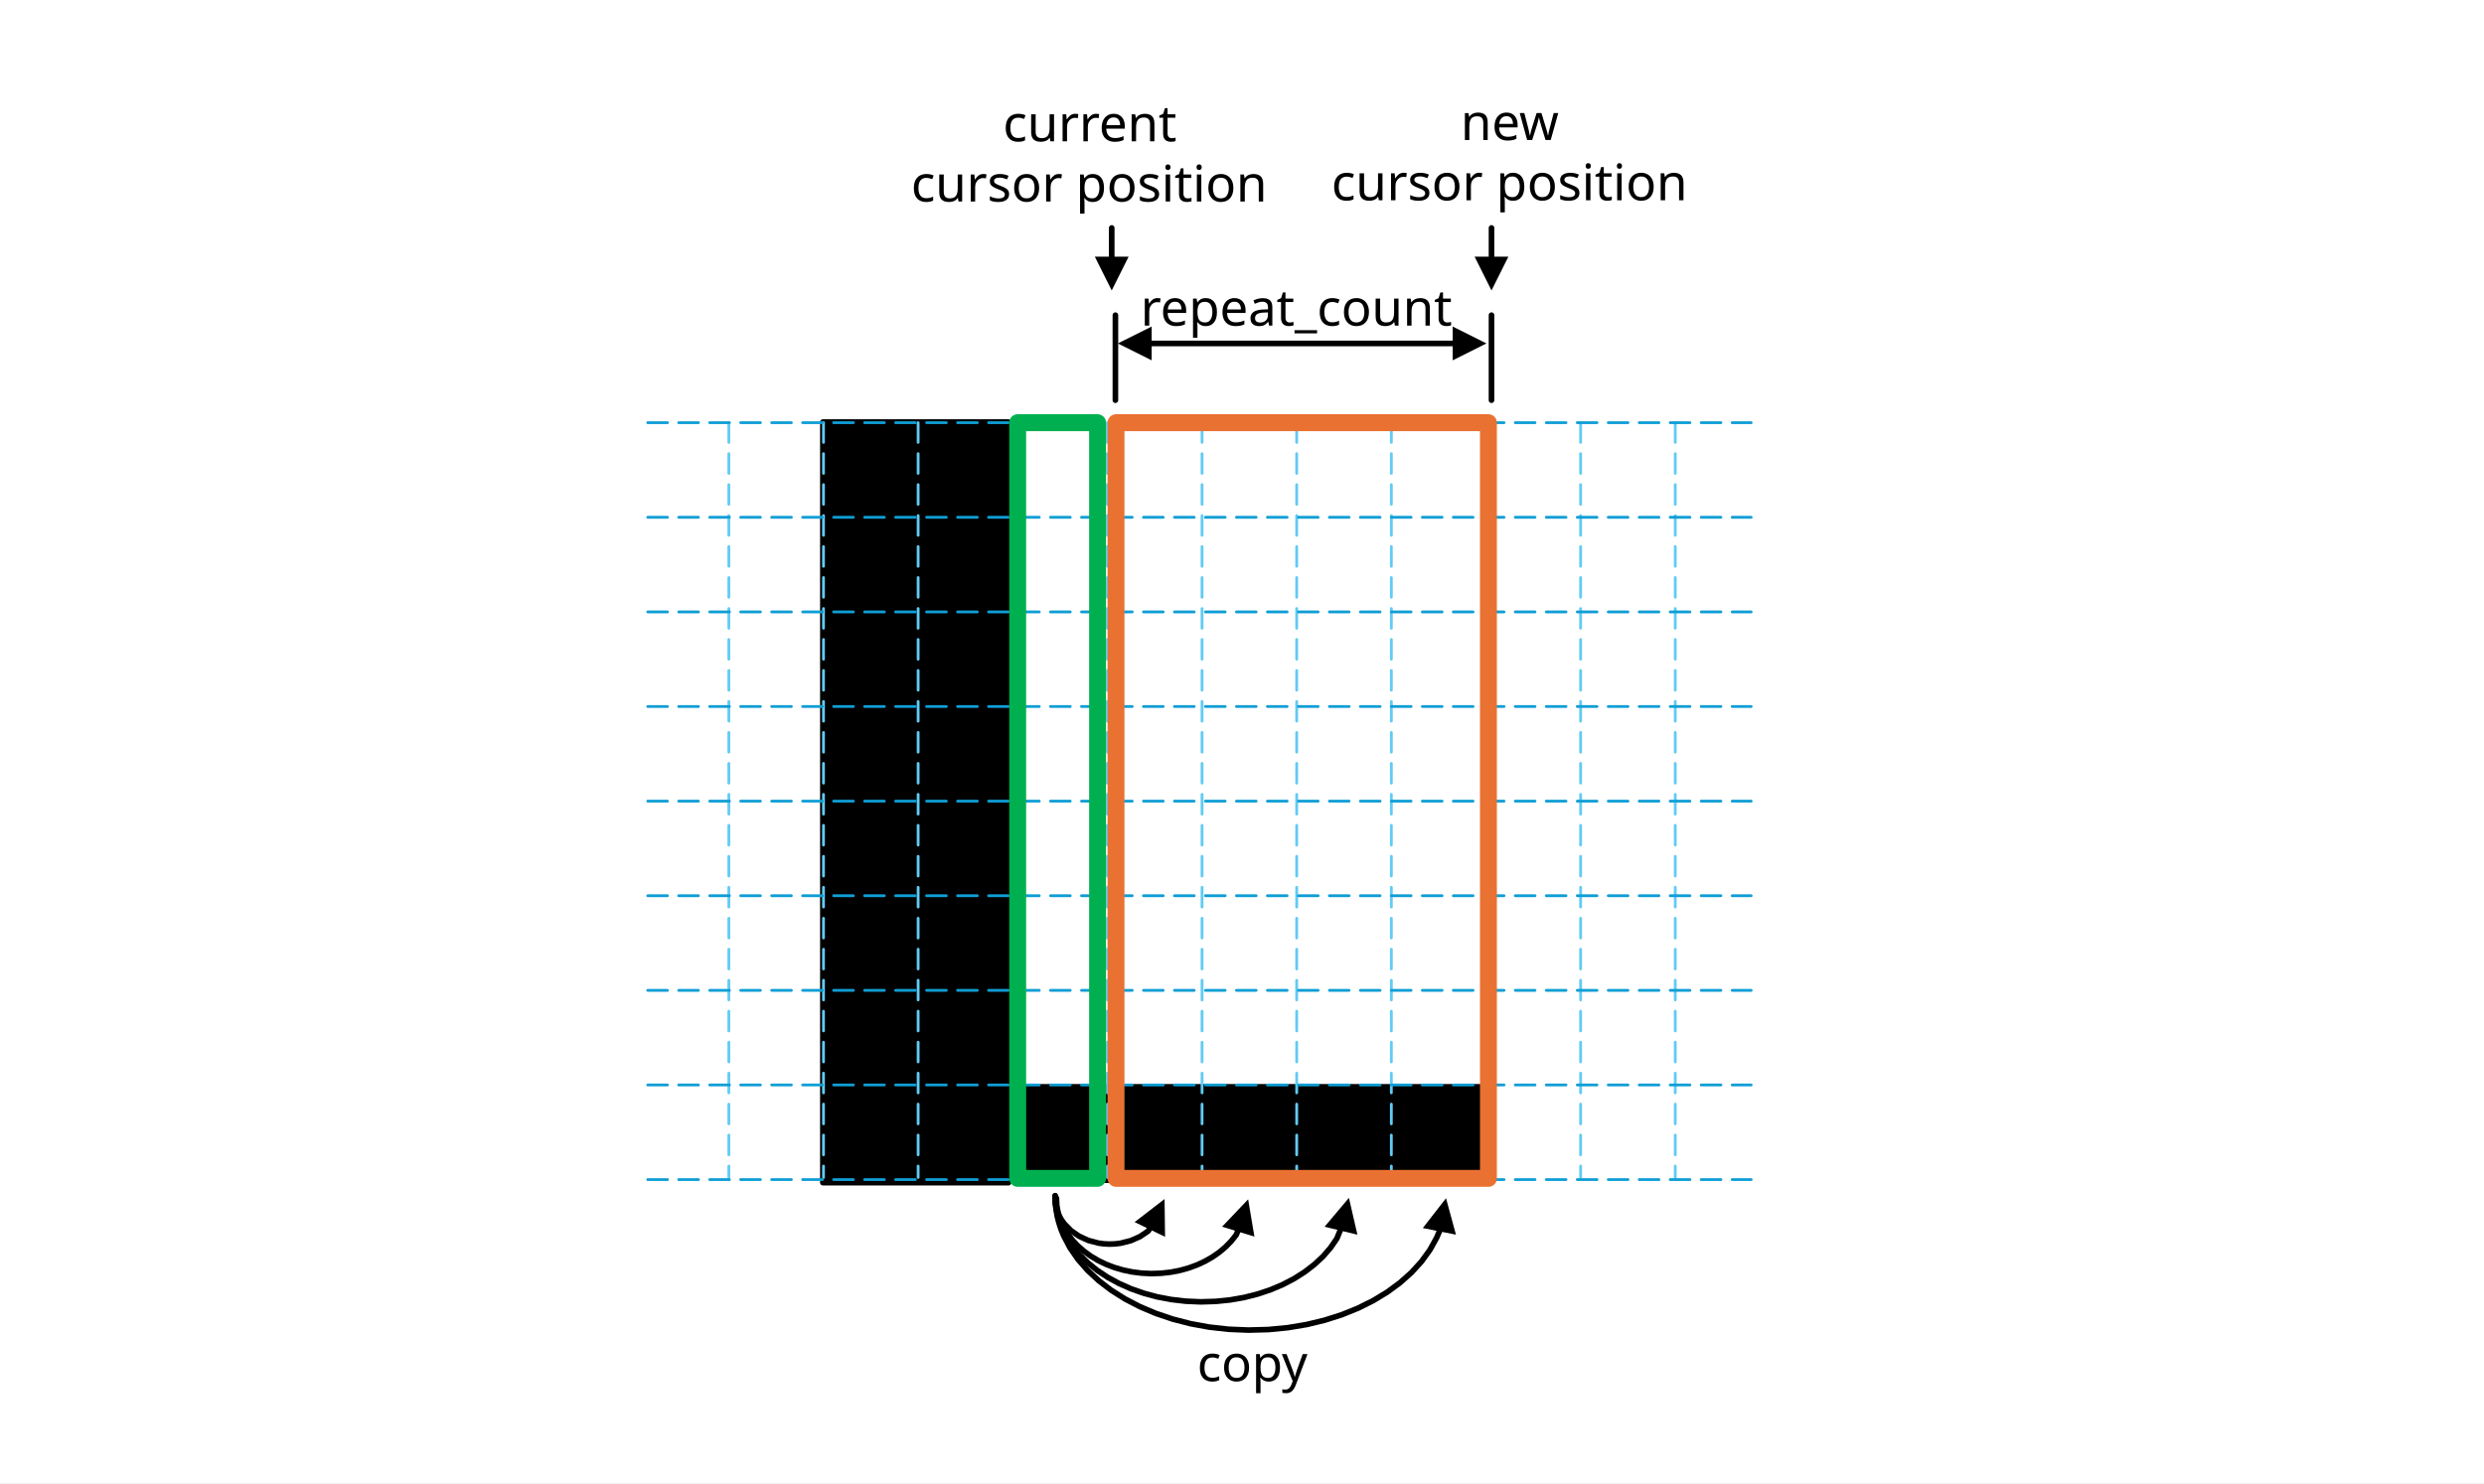
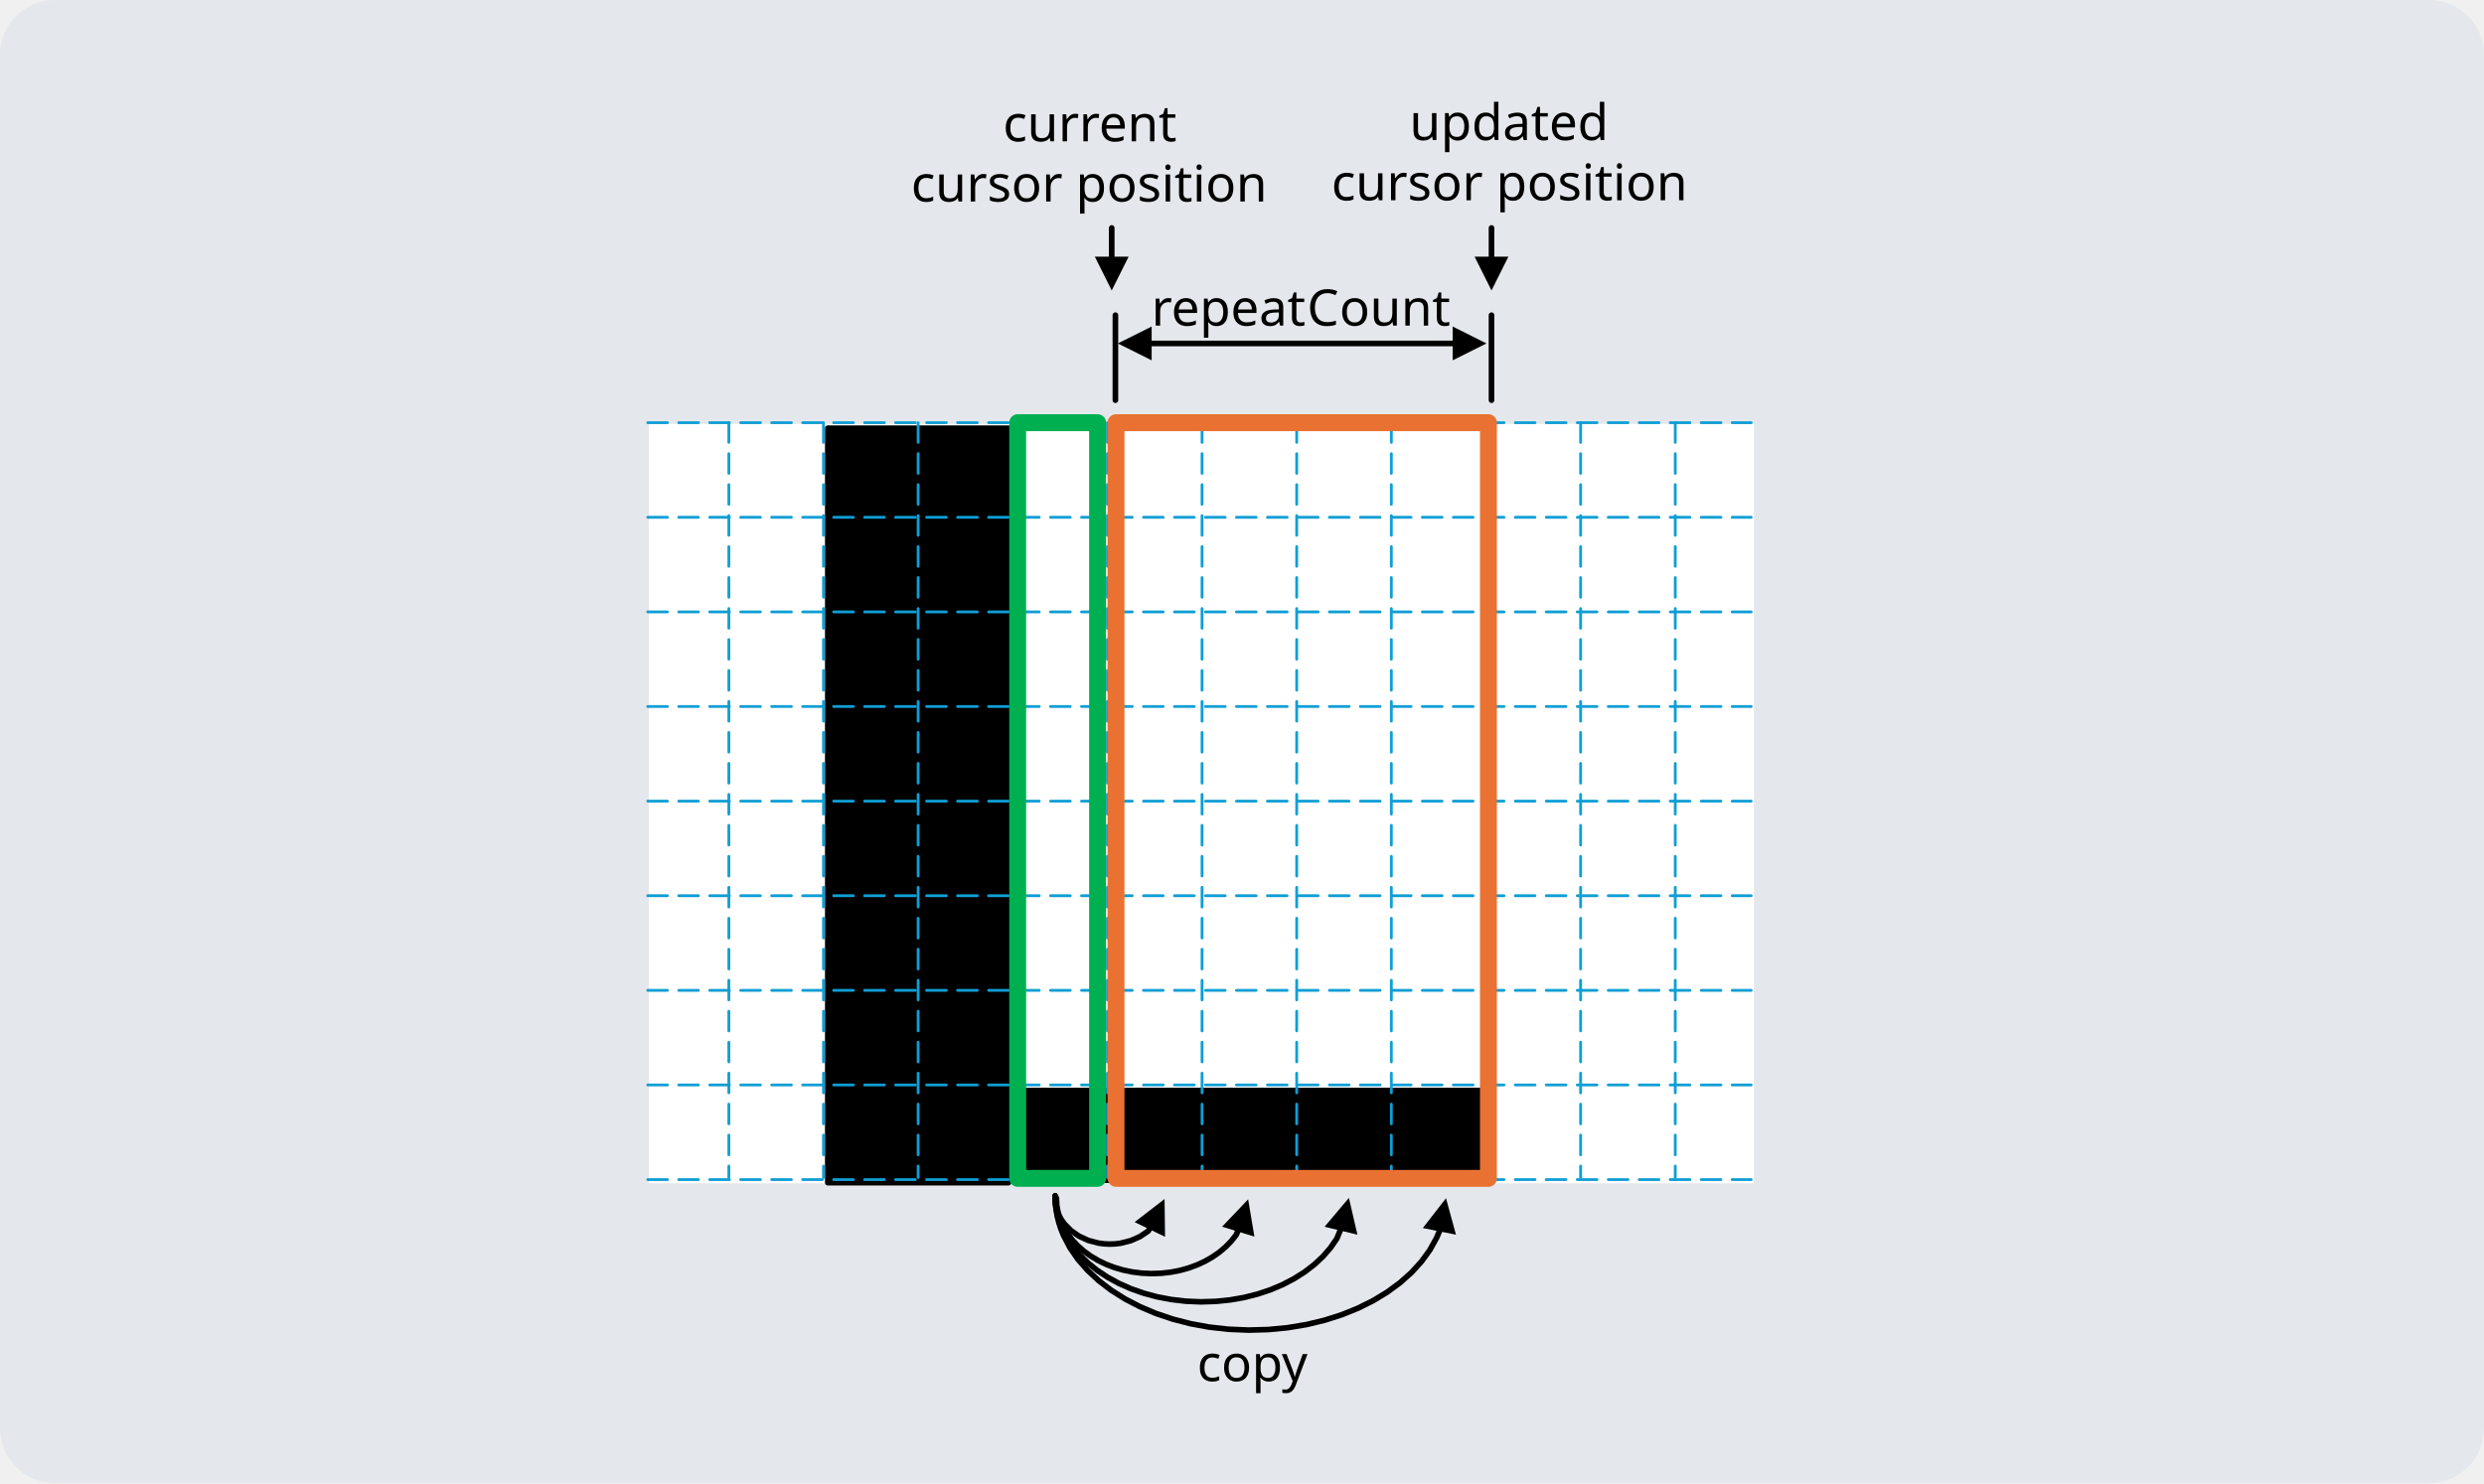
<svg xmlns="http://www.w3.org/2000/svg" width="2021" height="1207" xml:space="preserve" overflow="hidden">
  <defs>
    <clipPath id="clip0">
      <rect x="169" y="26" width="2021" height="1207" />
    </clipPath>
  </defs>
  <g clip-path="url(#clip0)" transform="translate(-169 -26)">
-     <rect x="169" y="26" width="2021" height="1207" fill="#FFFFFF" />
-     <rect x="838.5" y="369.5" width="151" height="619" stroke="#000000" stroke-width="4.583" stroke-linecap="round" stroke-linejoin="round" stroke-miterlimit="10" />
-     <rect x="992.5" y="910.5" width="389" height="76" stroke="#000000" stroke-width="4.583" stroke-linecap="round" stroke-linejoin="round" stroke-miterlimit="10" />
-     <path d="M762 370 762 984.276" stroke="#61CBF4" stroke-width="2.292" stroke-linecap="round" stroke-linejoin="round" stroke-miterlimit="10" stroke-dasharray="16.042 9.167" fill="none" fill-rule="evenodd" />
-     <path d="M839 370 839 984.276" stroke="#61CBF4" stroke-width="2.292" stroke-linecap="round" stroke-linejoin="round" stroke-miterlimit="10" stroke-dasharray="16.042 9.167" fill="none" fill-rule="evenodd" />
-     <path d="M916 370 916 984.276" stroke="#61CBF4" stroke-width="2.292" stroke-linecap="round" stroke-linejoin="round" stroke-miterlimit="10" stroke-dasharray="16.042 9.167" fill="none" fill-rule="evenodd" />
-     <path d="M993 370 993 984.276" stroke="#61CBF4" stroke-width="2.292" stroke-linecap="round" stroke-linejoin="round" stroke-miterlimit="10" stroke-dasharray="16.042 9.167" fill="none" fill-rule="evenodd" />
-     <path d="M1070 370 1070 984.276" stroke="#61CBF4" stroke-width="2.292" stroke-linecap="round" stroke-linejoin="round" stroke-miterlimit="10" stroke-dasharray="16.042 9.167" fill="none" fill-rule="evenodd" />
-     <path d="M1147 370 1147 984.276" stroke="#61CBF4" stroke-width="2.292" stroke-linecap="round" stroke-linejoin="round" stroke-miterlimit="10" stroke-dasharray="16.042 9.167" fill="none" fill-rule="evenodd" />
-     <path d="M1224 370 1224 984.276" stroke="#61CBF4" stroke-width="2.292" stroke-linecap="round" stroke-linejoin="round" stroke-miterlimit="10" stroke-dasharray="16.042 9.167" fill="none" fill-rule="evenodd" />
-     <path d="M1301 370 1301 984.276" stroke="#61CBF4" stroke-width="2.292" stroke-linecap="round" stroke-linejoin="round" stroke-miterlimit="10" stroke-dasharray="16.042 9.167" fill="none" fill-rule="evenodd" />
-     <path d="M1378 370 1378 984.276" stroke="#61CBF4" stroke-width="2.292" stroke-linecap="round" stroke-linejoin="round" stroke-miterlimit="10" stroke-dasharray="16.042 9.167" fill="none" fill-rule="evenodd" />
-     <path d="M1455 370 1455 984.276" stroke="#61CBF4" stroke-width="2.292" stroke-linecap="round" stroke-linejoin="round" stroke-miterlimit="10" stroke-dasharray="16.042 9.167" fill="none" fill-rule="evenodd" />
-     <path d="M1532 370 1532 984.276" stroke="#61CBF4" stroke-width="2.292" stroke-linecap="round" stroke-linejoin="round" stroke-miterlimit="10" stroke-dasharray="16.042 9.167" fill="none" fill-rule="evenodd" />
+     <path d="M169 70.467C169 45.909 188.909 26 213.467 26L2145.53 26C2170.09 26 2190 45.909 2190 70.467L2190 1188.53C2190 1213.09 2170.09 1233 2145.53 1233L213.467 1233C188.909 1233 169 1213.09 169 1188.53Z" fill="#E4E8EC" fill-rule="evenodd" />
+     <rect x="697" y="371" width="899" height="618" fill="#FFFFFF" />
+     <rect x="842.5" y="374.5" width="147" height="614" stroke="#000000" stroke-width="4.583" stroke-linecap="round" stroke-linejoin="round" stroke-miterlimit="10" />
+     <rect x="992.5" y="913.5" width="389" height="73" stroke="#000000" stroke-width="4.583" stroke-linecap="round" stroke-linejoin="round" stroke-miterlimit="10" />
+     <path d="M762 370 762 984.276" stroke="#0F9ED5" stroke-width="2.292" stroke-linecap="round" stroke-linejoin="round" stroke-miterlimit="10" stroke-dasharray="16.042 9.167" fill="none" fill-rule="evenodd" />
+     <path d="M839 370 839 984.276" stroke="#0F9ED5" stroke-width="2.292" stroke-linecap="round" stroke-linejoin="round" stroke-miterlimit="10" stroke-dasharray="16.042 9.167" fill="none" fill-rule="evenodd" />
+     <path d="M916 370 916 984.276" stroke="#0F9ED5" stroke-width="2.292" stroke-linecap="round" stroke-linejoin="round" stroke-miterlimit="10" stroke-dasharray="16.042 9.167" fill="none" fill-rule="evenodd" />
+     <path d="M993 370 993 984.276" stroke="#0F9ED5" stroke-width="2.292" stroke-linecap="round" stroke-linejoin="round" stroke-miterlimit="10" stroke-dasharray="16.042 9.167" fill="none" fill-rule="evenodd" />
+     <path d="M1070 370 1070 984.276" stroke="#0F9ED5" stroke-width="2.292" stroke-linecap="round" stroke-linejoin="round" stroke-miterlimit="10" stroke-dasharray="16.042 9.167" fill="none" fill-rule="evenodd" />
+     <path d="M1147 370 1147 984.276" stroke="#0F9ED5" stroke-width="2.292" stroke-linecap="round" stroke-linejoin="round" stroke-miterlimit="10" stroke-dasharray="16.042 9.167" fill="none" fill-rule="evenodd" />
+     <path d="M1224 370 1224 984.276" stroke="#0F9ED5" stroke-width="2.292" stroke-linecap="round" stroke-linejoin="round" stroke-miterlimit="10" stroke-dasharray="16.042 9.167" fill="none" fill-rule="evenodd" />
+     <path d="M1301 370 1301 984.276" stroke="#0F9ED5" stroke-width="2.292" stroke-linecap="round" stroke-linejoin="round" stroke-miterlimit="10" stroke-dasharray="16.042 9.167" fill="none" fill-rule="evenodd" />
+     <path d="M1378 370 1378 984.276" stroke="#0F9ED5" stroke-width="2.292" stroke-linecap="round" stroke-linejoin="round" stroke-miterlimit="10" stroke-dasharray="16.042 9.167" fill="none" fill-rule="evenodd" />
+     <path d="M1455 370 1455 984.276" stroke="#0F9ED5" stroke-width="2.292" stroke-linecap="round" stroke-linejoin="round" stroke-miterlimit="10" stroke-dasharray="16.042 9.167" fill="none" fill-rule="evenodd" />
+     <path d="M1532 370 1532 984.276" stroke="#0F9ED5" stroke-width="2.292" stroke-linecap="round" stroke-linejoin="round" stroke-miterlimit="10" stroke-dasharray="16.042 9.167" fill="none" fill-rule="evenodd" />
    <path d="M696 370 1593.76 370" stroke="#0F9ED5" stroke-width="2.292" stroke-linecap="round" stroke-linejoin="round" stroke-miterlimit="10" stroke-dasharray="16.042 9.167" fill="none" fill-rule="evenodd" />
    <path d="M696 447 1593.76 447" stroke="#0F9ED5" stroke-width="2.292" stroke-linecap="round" stroke-linejoin="round" stroke-miterlimit="10" stroke-dasharray="16.042 9.167" fill="none" fill-rule="evenodd" />
    <path d="M696 524 1593.76 524" stroke="#0F9ED5" stroke-width="2.292" stroke-linecap="round" stroke-linejoin="round" stroke-miterlimit="10" stroke-dasharray="16.042 9.167" fill="none" fill-rule="evenodd" />
    <path d="M696 601 1593.76 601" stroke="#0F9ED5" stroke-width="2.292" stroke-linecap="round" stroke-linejoin="round" stroke-miterlimit="10" stroke-dasharray="16.042 9.167" fill="none" fill-rule="evenodd" />
    <path d="M696 678 1593.76 678" stroke="#0F9ED5" stroke-width="2.292" stroke-linecap="round" stroke-linejoin="round" stroke-miterlimit="10" stroke-dasharray="16.042 9.167" fill="none" fill-rule="evenodd" />
    <path d="M696 755 1593.76 755" stroke="#0F9ED5" stroke-width="2.292" stroke-linecap="round" stroke-linejoin="round" stroke-miterlimit="10" stroke-dasharray="16.042 9.167" fill="none" fill-rule="evenodd" />
    <path d="M696 832 1593.76 832" stroke="#0F9ED5" stroke-width="2.292" stroke-linecap="round" stroke-linejoin="round" stroke-miterlimit="10" stroke-dasharray="16.042 9.167" fill="none" fill-rule="evenodd" />
    <path d="M696 909 1593.76 909" stroke="#0F9ED5" stroke-width="2.292" stroke-linecap="round" stroke-linejoin="round" stroke-miterlimit="10" stroke-dasharray="16.042 9.167" fill="none" fill-rule="evenodd" />
    <path d="M696 986 1593.76 986" stroke="#0F9ED5" stroke-width="2.292" stroke-linecap="round" stroke-linejoin="round" stroke-miterlimit="10" stroke-dasharray="16.042 9.167" fill="none" fill-rule="evenodd" />
    <text font-family="Noto Sans JP,Noto Sans JP_MSFontService,sans-serif" font-weight="400" font-size="41" transform="matrix(1 0 0 1 985.036 141)">current</text>
    <text font-family="Noto Sans JP,Noto Sans JP_MSFontService,sans-serif" font-weight="400" font-size="41" transform="matrix(1 0 0 1 1127.12 141)"> </text>
    <text font-family="Noto Sans JP,Noto Sans JP_MSFontService,sans-serif" font-weight="400" font-size="41" transform="matrix(1 0 0 1 910.281 190)">cursor position</text>
    <text font-family="Noto Sans JP,Noto Sans JP_MSFontService,sans-serif" font-weight="400" font-size="41" transform="matrix(1 0 0 1 1201.9 190)"> </text>
    <path d="M1384.79 211.5 1384.79 239.463C1384.79 240.729 1383.77 241.755 1382.5 241.755 1381.23 241.755 1380.21 240.729 1380.21 239.463L1380.21 211.5C1380.21 210.234 1381.23 209.208 1382.5 209.208 1383.77 209.208 1384.79 210.234 1384.79 211.5ZM1396.25 234.88 1382.5 262.38 1368.75 234.88Z" />
-     <text font-family="Noto Sans JP,Noto Sans JP_MSFontService,sans-serif" font-weight="400" font-size="41" transform="matrix(1 0 0 1 1357.37 140)">new</text>
-     <text font-family="Noto Sans JP,Noto Sans JP_MSFontService,sans-serif" font-weight="400" font-size="41" transform="matrix(1 0 0 1 1438.72 140)"> </text>
+     <text font-family="Noto Sans JP,Noto Sans JP_MSFontService,sans-serif" font-weight="400" font-size="41" transform="matrix(1 0 0 1 1315.82 140)">updated</text>
+     <text font-family="Noto Sans JP,Noto Sans JP_MSFontService,sans-serif" font-weight="400" font-size="41" transform="matrix(1 0 0 1 1480.25 140)"> </text>
    <text font-family="Noto Sans JP,Noto Sans JP_MSFontService,sans-serif" font-weight="400" font-size="41" transform="matrix(1 0 0 1 1252.25 189)">cursor position</text>
    <text font-family="Noto Sans JP,Noto Sans JP_MSFontService,sans-serif" font-weight="400" font-size="41" transform="matrix(1 0 0 1 1543.86 189)"> </text>
    <rect x="1077" y="370" width="303" height="615" stroke="#E97132" stroke-width="13.75" stroke-linecap="round" stroke-linejoin="round" stroke-miterlimit="10" fill="none" />
    <rect x="0" y="0" width="65" height="615" stroke="#00B050" stroke-width="13.75" stroke-linecap="round" stroke-linejoin="round" stroke-miterlimit="10" fill="none" transform="matrix(-1 0 0 1 1062 370)" />
    <path d="M1382.5 282.5 1382.5 351.707" stroke="#000000" stroke-width="4.583" stroke-linecap="round" stroke-linejoin="round" stroke-miterlimit="10" fill="none" fill-rule="evenodd" />
    <path d="M1076.5 282.5 1076.5 351.707" stroke="#000000" stroke-width="4.583" stroke-linecap="round" stroke-linejoin="round" stroke-miterlimit="10" fill="none" fill-rule="evenodd" />
    <path d="M22.917-2.292 276.995-2.291C278.261-2.291 279.287-1.265 279.287 0 279.287 1.266 278.261 2.292 276.995 2.292L22.917 2.292C21.651 2.292 20.625 1.266 20.625 2.48186e-05 20.625-1.266 21.651-2.292 22.917-2.292ZM27.5 13.75 0 0 27.5-13.75ZM272.412-13.75 299.912 0 272.412 13.75Z" transform="matrix(-1 0 0 1 1378.41 305.5)" />
-     <text font-family="Noto Sans JP,Noto Sans JP_MSFontService,sans-serif" font-weight="400" font-size="41" transform="matrix(1 0 0 1 1096.93 291)">repeat_count</text>
-     <text font-family="Noto Sans JP,Noto Sans JP_MSFontService,sans-serif" font-weight="400" font-size="41" transform="matrix(1 0 0 1 1358.75 291)"> </text>
+     <text font-family="Noto Sans JP,Noto Sans JP_MSFontService,sans-serif" font-weight="400" font-size="41" transform="matrix(1 0 0 1 1105.81 291)">repeat</text>
+     <text font-family="Noto Sans JP,Noto Sans JP_MSFontService,sans-serif" font-weight="400" font-size="41" transform="matrix(1 0 0 1 1232.43 291)">C</text>
+     <text font-family="Noto Sans JP,Noto Sans JP_MSFontService,sans-serif" font-weight="400" font-size="41" transform="matrix(1 0 0 1 1258.78 291)">ount</text>
+     <text font-family="Noto Sans JP,Noto Sans JP_MSFontService,sans-serif" font-weight="400" font-size="41" transform="matrix(1 0 0 1 1349.87 291)"> </text>
    <path d="M1075.79 211.5 1075.79 239.463C1075.79 240.729 1074.77 241.755 1073.5 241.755 1072.23 241.755 1071.21 240.729 1071.21 239.463L1071.21 211.5C1071.21 210.234 1072.23 209.208 1073.5 209.208 1074.77 209.208 1075.79 210.234 1075.79 211.5ZM1087.25 234.88 1073.5 262.38 1059.75 234.88Z" />
    <path d="M1343.24 1024.1 1342.3 1028.7C1342.27 1028.86 1342.22 1029.01 1342.16 1029.16L1339.94 1034.29 1334.33 1044.42 1327.34 1054.09 1319.07 1063.17 1309.62 1071.62 1299.07 1079.39 1287.5 1086.42 1275 1092.67 1261.64 1098.08 1247.51 1102.6 1232.68 1106.19 1217.24 1108.78 1201.27 1110.33 1184.85 1110.78 1168.47 1110.11 1152.57 1108.34 1137.24 1105.54 1122.55 1101.76 1108.58 1097.05 1095.4 1091.47 1083.11 1085.08 1071.76 1077.91 1061.46 1070.03 1052.26 1061.49 1044.27 1052.34 1037.55 1042.62 1032.2 1032.39 1030.03 1027.03 1028.27 1021.63 1026.9 1016.13 1025.93 1010.54 1025.36 1004.87 1025.21 999.127C1025.18 997.862 1026.18 996.811 1027.45 996.78 1028.72 996.749 1029.77 997.75 1029.8 999.015L1029.92 1004.42 1030.44 1009.76 1031.35 1015.03 1032.63 1020.22 1034.28 1025.32 1036.26 1030.27 1041.32 1040.02 1047.72 1049.33 1055.39 1058.14 1064.24 1066.4 1074.21 1074.04 1085.22 1081.01 1097.19 1087.25 1110.04 1092.71 1123.69 1097.32 1138.07 1101.03 1153.08 1103.78 1168.66 1105.53 1184.73 1106.2 1200.83 1105.77 1216.49 1104.26 1231.61 1101.74 1246.11 1098.24 1259.92 1093.83 1272.95 1088.57 1285.12 1082.5 1296.36 1075.7 1306.57 1068.2 1315.69 1060.08 1323.63 1051.4 1330.33 1042.2 1335.73 1032.47 1337.96 1027.33 1337.81 1027.79 1338.75 1023.18C1339 1021.94 1340.21 1021.14 1341.45 1021.39 1342.69 1021.65 1343.49 1022.86 1343.24 1024.1ZM1326.61 1025.44 1345.49 1001.17 1353.58 1030.83Z" />
    <path d="M1263.24 1024.03 1258.75 1034.96C1258.68 1035.11 1258.6 1035.26 1258.51 1035.39L1253.37 1042.83 1247.13 1050.03 1239.99 1056.73 1232.03 1062.89 1223.29 1068.46 1213.86 1073.42 1203.78 1077.7 1193.11 1081.29 1181.93 1084.13 1170.28 1086.19 1158.23 1087.42 1145.84 1087.79 1133.48 1087.26 1121.48 1085.86 1109.91 1083.65 1098.82 1080.67 1088.27 1076.95 1078.32 1072.54 1069.03 1067.48 1060.46 1061.81 1052.67 1055.57 1045.71 1048.81 1039.66 1041.55 1034.58 1033.85 1030.52 1025.74 1027.56 1017.27 1025.77 1008.49 1025.22 999.437C1025.14 998.174 1026.11 997.089 1027.37 997.015 1028.63 996.94 1029.72 997.904 1029.79 999.167L1030.27 1007.58 1031.89 1015.77 1034.62 1023.7 1038.4 1031.33 1043.19 1038.62 1048.91 1045.53 1055.53 1052 1062.99 1057.99 1071.23 1063.45 1080.18 1068.35 1089.8 1072.63 1100.02 1076.24 1110.77 1079.15 1122.02 1081.31 1133.68 1082.68 1145.71 1083.21 1157.77 1082.86 1169.48 1081.68 1180.8 1079.69 1191.65 1076.95 1201.98 1073.49 1211.73 1069.35 1220.83 1064.6 1229.23 1059.26 1236.86 1053.39 1243.67 1047.03 1249.6 1040.22 1254.74 1032.78 1254.51 1033.22 1259 1022.28C1259.48 1021.11 1260.82 1020.55 1261.99 1021.04 1263.16 1021.52 1263.72 1022.86 1263.24 1024.03ZM1246.68 1024.39 1266.49 1000.88 1273.41 1030.84Z" />
    <path d="M1179.89 1024.89 1176.84 1031.98C1176.76 1032.17 1176.65 1032.34 1176.53 1032.5L1172.56 1037.5 1167.86 1042.34 1162.61 1046.79 1156.86 1050.81 1150.64 1054.39 1144 1057.49 1136.98 1060.08 1129.61 1062.13 1121.94 1063.62 1114 1064.52 1105.84 1064.79 1097.7 1064.41 1089.8 1063.42 1082.17 1061.84 1074.85 1059.69 1067.9 1057.02 1061.33 1053.85 1055.2 1050.21 1049.54 1046.13 1044.39 1041.63 1039.8 1036.76 1035.79 1031.53 1032.43 1025.98 1029.74 1020.13 1027.78 1014.03 1026.59 1007.69 1026.21 1001.17C1026.14 999.906 1027.11 998.826 1028.38 998.756 1029.64 998.687 1030.72 999.655 1030.79 1000.92L1031.1 1006.86 1032.15 1012.64 1033.91 1018.23 1036.35 1023.61 1039.44 1028.75 1043.14 1033.62 1047.41 1038.18 1052.23 1042.41 1057.54 1046.27 1063.33 1049.72 1069.54 1052.74 1076.15 1055.29 1083.1 1057.35 1090.37 1058.87 1097.91 1059.84 1105.69 1060.21 1113.49 1059.96 1121.07 1059.12 1128.38 1057.72 1135.39 1055.78 1142.07 1053.33 1148.36 1050.41 1154.24 1047.05 1159.66 1043.29 1164.58 1039.14 1168.97 1034.65 1172.94 1029.65 1172.63 1030.17 1175.68 1023.08C1176.18 1021.92 1177.53 1021.38 1178.69 1021.88 1179.85 1022.38 1180.39 1023.73 1179.89 1024.89ZM1163.3 1024.34 1184.5 1002.07 1189.59 1032.39Z" />
    <path d="M1108.47 1023.65 1105.14 1029.09C1104.97 1029.37 1104.74 1029.61 1104.47 1029.79L1097.83 1034.26C1097.72 1034.34 1097.6 1034.4 1097.48 1034.46L1089.88 1037.81C1089.77 1037.87 1089.64 1037.91 1089.51 1037.94L1081.14 1040.04 1076.43 1040.62 1071.69 1040.79 1066.95 1040.56 1062.35 1039.95 1053.75 1037.69C1053.62 1037.65 1053.5 1037.61 1053.38 1037.55L1045.86 1034.09C1045.74 1034.04 1045.62 1033.97 1045.51 1033.89L1038.97 1029.33C1038.86 1029.25 1038.75 1029.16 1038.65 1029.06L1033.27 1023.55C1033.19 1023.47 1033.11 1023.38 1033.05 1023.29L1030.85 1020.23 1028.88 1016.78 1027.3 1013.15 1026.15 1009.35 1025.44 1005.41 1025.21 1001.36C1025.15 1000.1 1026.12 999.018 1027.38 998.952 1028.65 998.886 1029.72 999.857 1029.79 1001.12L1029.96 1004.63 1030.54 1008.03 1031.51 1011.34 1032.86 1014.51 1034.57 1017.55 1036.77 1020.61 1036.55 1020.35 1041.92 1025.85 1041.6 1025.57 1048.13 1030.13 1047.78 1029.93 1055.29 1033.39 1054.93 1033.26 1062.96 1035.41 1067.18 1035.99 1071.53 1036.21 1075.89 1036.07 1080.03 1035.59 1088.4 1033.49 1088.03 1033.62 1095.63 1030.27 1095.27 1030.46 1101.91 1025.99 1101.23 1026.7 1104.56 1021.26C1105.22 1020.18 1106.63 1019.84 1107.71 1020.5 1108.79 1021.16 1109.13 1022.57 1108.47 1023.65ZM1092.14 1020.59 1116.5 1001.83 1116.89 1032.57Z" />
    <text font-family="Noto Sans JP,Noto Sans JP_MSFontService,sans-serif" font-weight="400" font-size="41" transform="matrix(1 0 0 1 1142.99 1150)">copy</text>
    <text font-family="Noto Sans JP,Noto Sans JP_MSFontService,sans-serif" font-weight="400" font-size="41" transform="matrix(1 0 0 1 1236.95 1150)"> </text>
  </g>
</svg>
